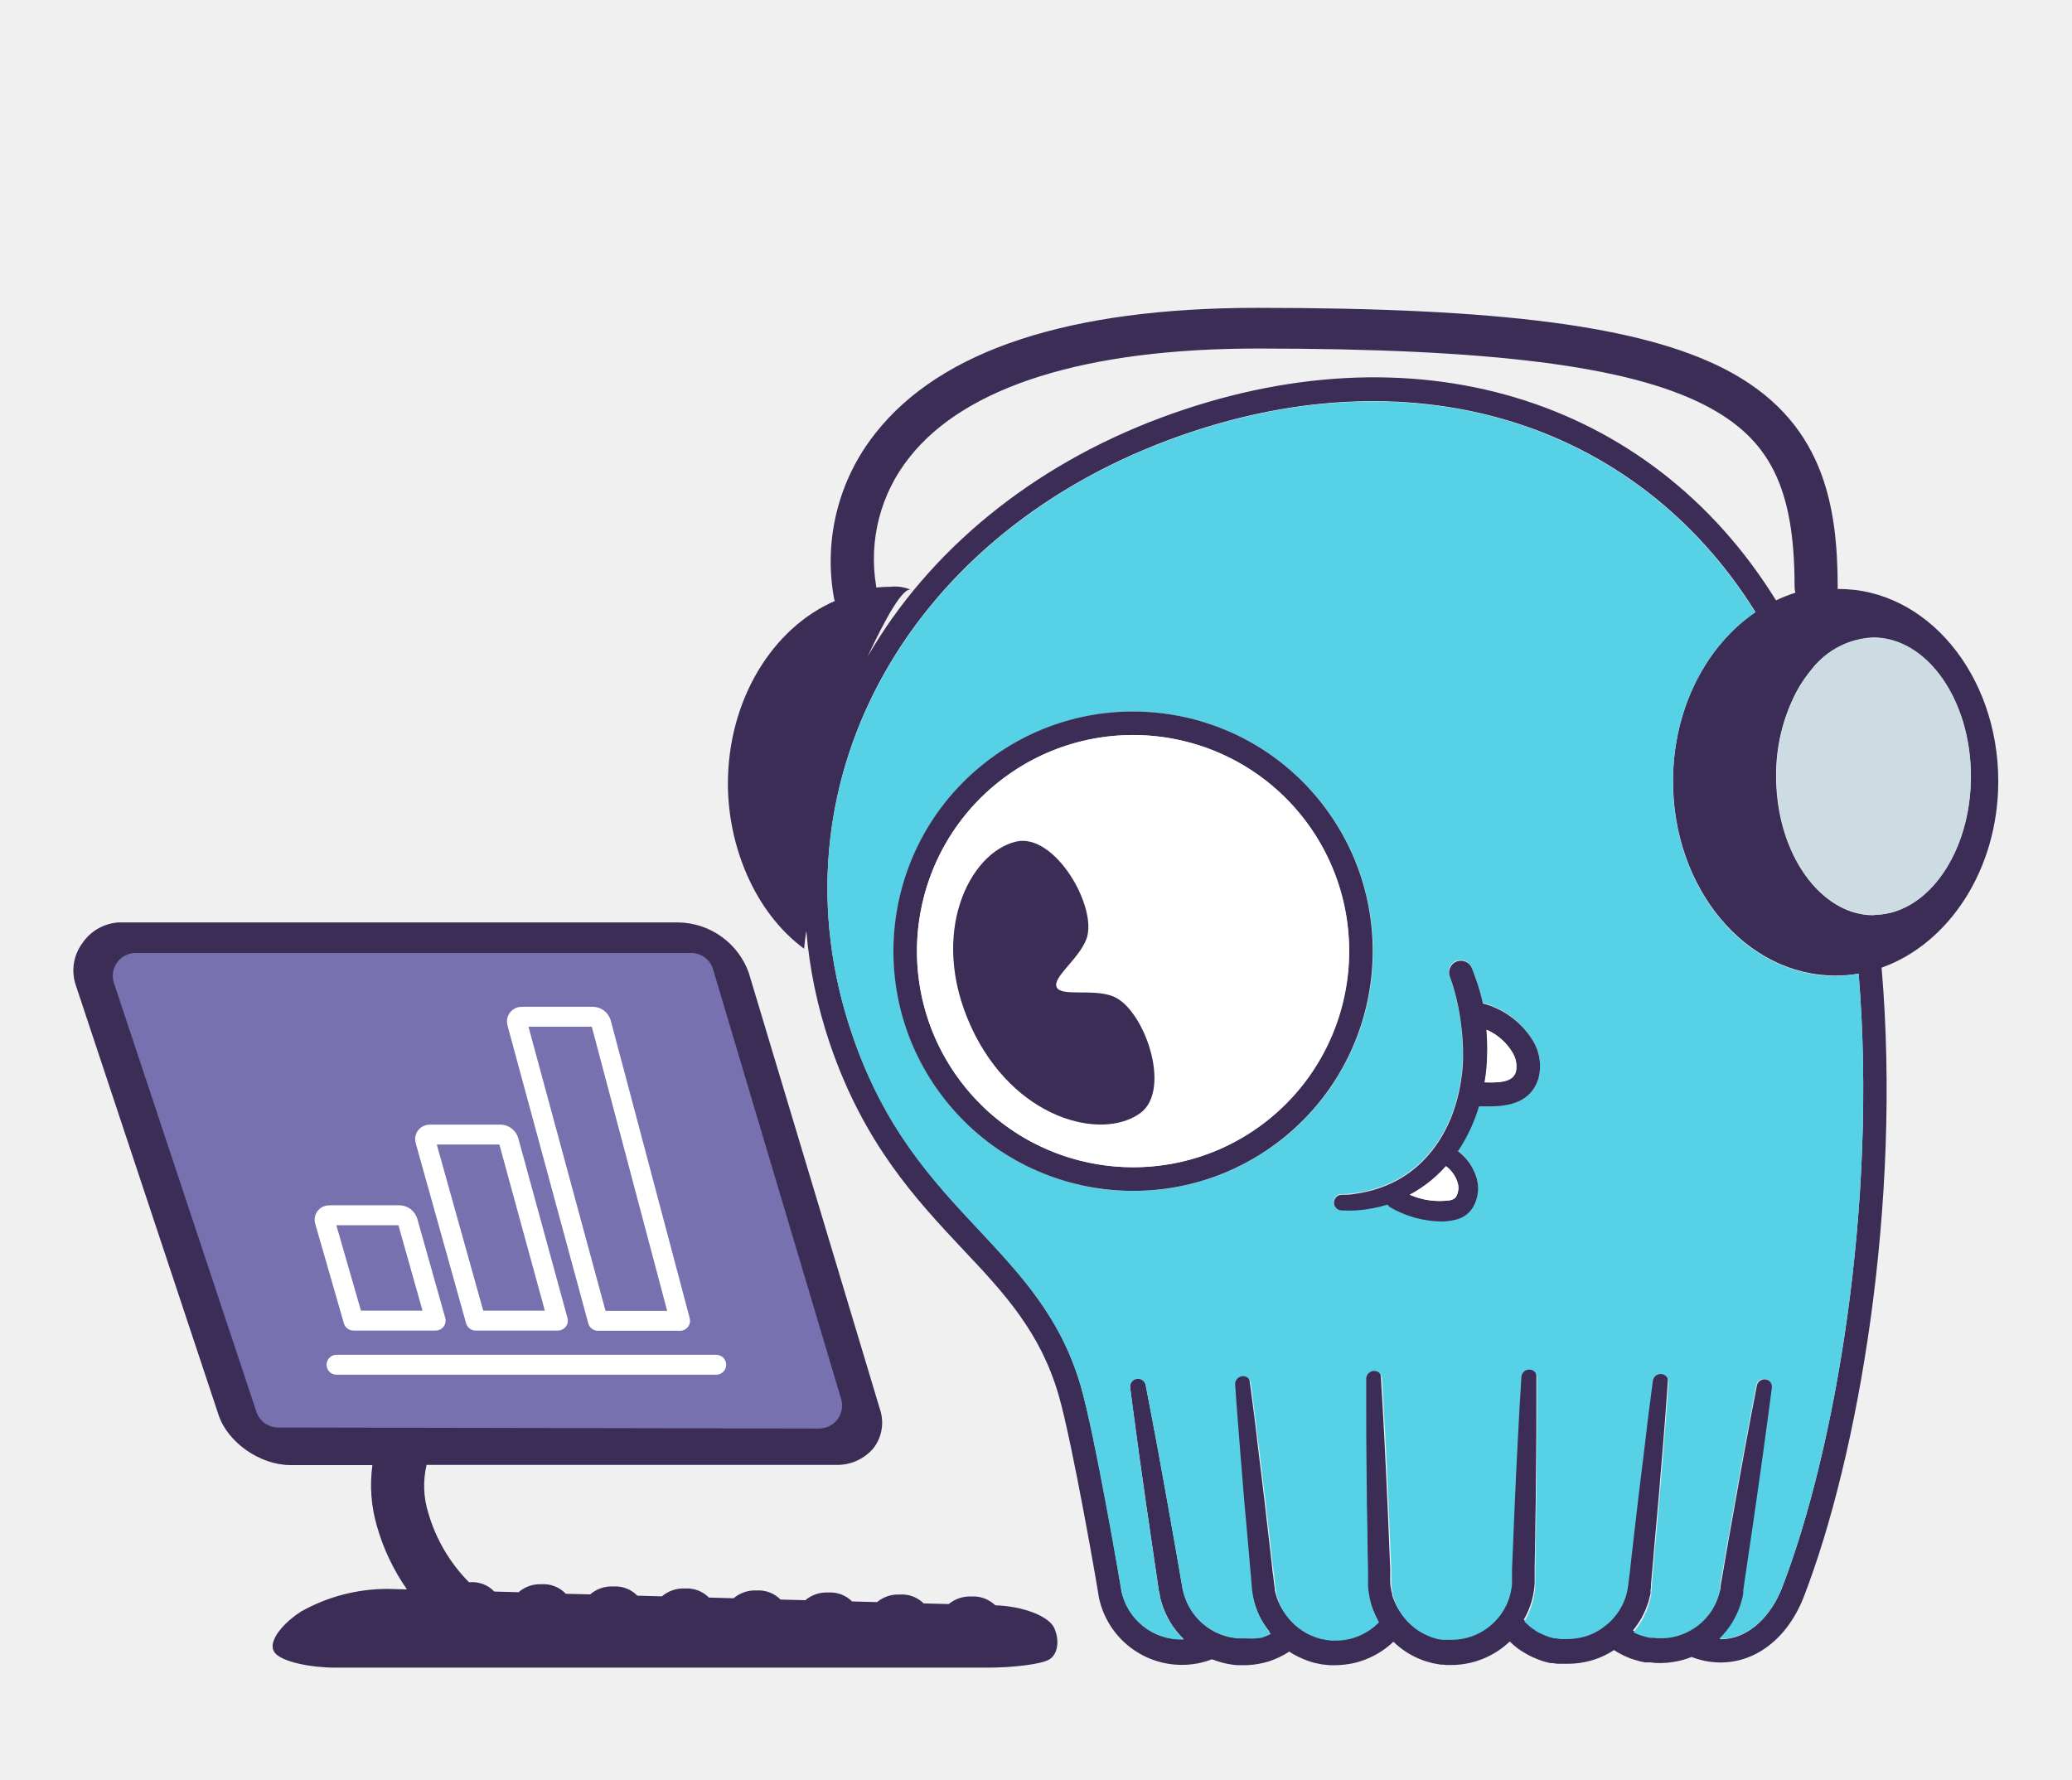
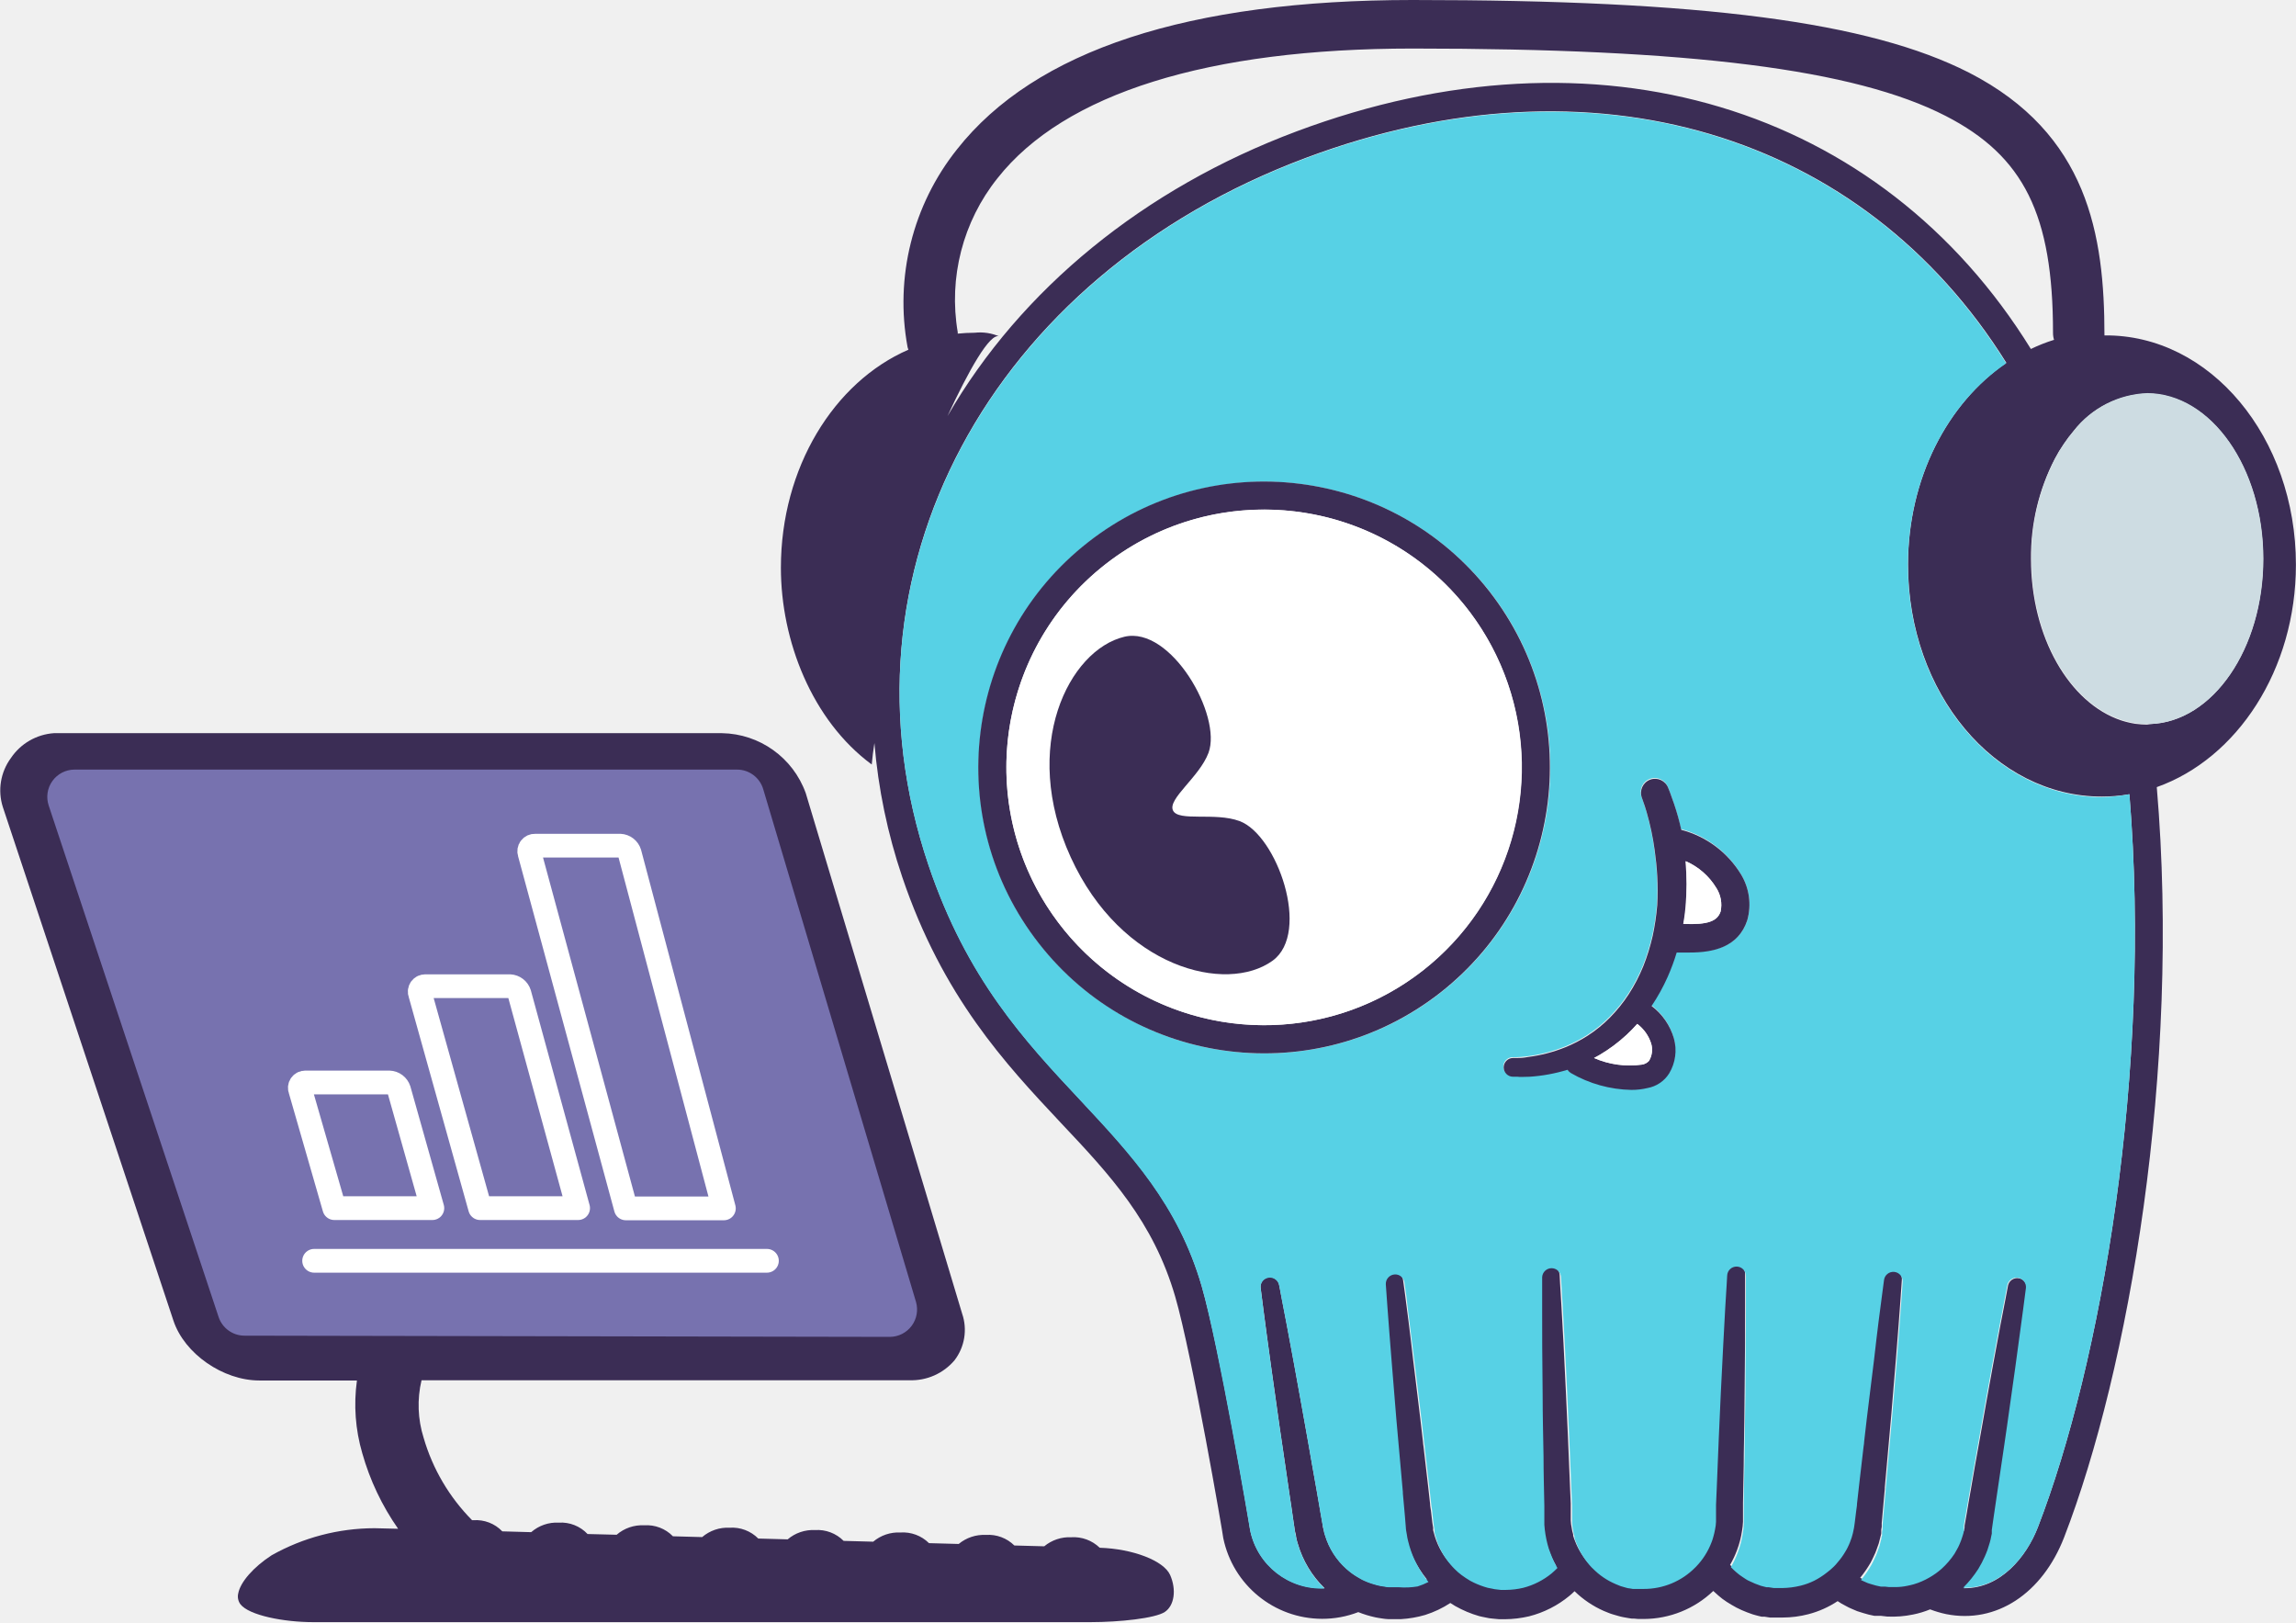
- <svg xmlns="http://www.w3.org/2000/svg" id="Layer_1" data-name="Layer 1" viewBox="0 0 306 262.8">
+ <svg xmlns="http://www.w3.org/2000/svg" id="Layer_1" data-name="Layer 1" viewBox="10.8 45.47 284.32 200.88">
  <defs>
    <style>.cls-1{fill:#3b2d55;}.cls-2{fill:#cddce2;}.cls-3{fill:#57d1e5;}.cls-4{fill:#fff;}.cls-5{fill:#7772af;}.cls-6,.cls-7{fill:none;stroke:#fff;stroke-linecap:round;stroke-width:2.94px;}.cls-6{stroke-linejoin:round;}.cls-7{stroke-miterlimit:10;}</style>
  </defs>
  <path class="cls-1" d="M155.7,240.48c-.79-1.77-4.61-3.24-8.72-3.37a4.63,4.63,0,0,0-3.52-1.3,4.9,4.9,0,0,0-3.35,1.12l-3.7-.1a4.57,4.57,0,0,0-3.53-1.31,4.89,4.89,0,0,0-3.36,1.12l-3.68-.1a4.58,4.58,0,0,0-3.54-1.32,4.85,4.85,0,0,0-3.37,1.14l-3.66-.1a4.56,4.56,0,0,0-3.55-1.34,4.84,4.84,0,0,0-3.38,1.15l-3.64-.1a4.56,4.56,0,0,0-3.55-1.34,4.84,4.84,0,0,0-3.4,1.16l-3.62-.1a4.53,4.53,0,0,0-3.56-1.36,4.83,4.83,0,0,0-3.41,1.17l-3.6-.09A4.5,4.5,0,0,0,80,234a4.8,4.8,0,0,0-3.42,1.18l-3.58-.1a4.5,4.5,0,0,0-3.58-1.38h-.16a24,24,0,0,1-6-10.2,13.4,13.4,0,0,1-.26-7.13l60.41,0A7,7,0,0,0,129,213.9a6.19,6.19,0,0,0,.94-5.79l-19.36-64.43a11.22,11.22,0,0,0-10.39-7.43H17.48a7,7,0,0,0-5.33,3.08,6.77,6.77,0,0,0-1,6.06L32.28,209c1.36,4.08,6.13,7.4,10.64,7.4H55a21.52,21.52,0,0,0,.66,9,31.07,31.07,0,0,0,4.44,9.36l-2.93-.07a26.06,26.06,0,0,0-12.73,3.35c-2.25,1.46-3.88,3.32-4.14,4.73a1.62,1.62,0,0,0,.26,1.32c1.06,1.4,5.42,2.23,9,2.23h96.29c3.56,0,8-.47,9.19-1.26S156.5,242.3,155.7,240.48ZM42.92,215.08Z" />
  <path class="cls-1" d="M295.11,115.39c0,13-7.27,24-17.23,27.54,3,35.13-3.5,72.26-11.47,92.88-2.71,7-8.44,10.74-14.6,9.52a13.19,13.19,0,0,1-2-.59,11.48,11.48,0,0,1-2.12.64,12.77,12.77,0,0,1-3.19.25l-.78-.09-.38,0h-.14l-.13,0-.16,0a10.87,10.87,0,0,1-1.37-.34l-.76-.24-.68-.29c-.45-.18-.86-.44-1.27-.65-.16-.09-.31-.2-.47-.3a12,12,0,0,1-3.63,1.62,12.69,12.69,0,0,1-3.16.41l-.78,0-.39,0h-.18l-.09,0-.16,0-.64-.1-.16,0-.2,0-.39-.09c-.25-.07-.52-.13-.76-.21l-.69-.25a12.79,12.79,0,0,1-1.3-.58c-.41-.22-.81-.46-1.19-.7s-.74-.52-1.06-.8-.42-.37-.62-.56a12.52,12.52,0,0,1-8.59,3.47h-.69l-.55-.05-.27,0-.34-.05-.68-.12c-.46-.08-.83-.22-1.25-.33s-.8-.3-1.2-.45a12.36,12.36,0,0,1-3.61-2.44c-.2.2-.4.38-.63.57a12.77,12.77,0,0,1-5,2.54,13.68,13.68,0,0,1-3,.36c-.23,0-.43,0-.7,0l-.84-.08a4.86,4.86,0,0,1-.82-.13c-.27-.06-.54-.1-.8-.17a13.65,13.65,0,0,1-3-1.26l-.59-.37a12.64,12.64,0,0,1-3.12,1.48,13.43,13.43,0,0,1-3,.52c-.24,0-.42,0-.71,0l-.86,0a6.69,6.69,0,0,1-.81-.09c-.27-.05-.54-.07-.81-.14a12.92,12.92,0,0,1-2.09-.64,12.32,12.32,0,0,1-4.48.83,12.52,12.52,0,0,1-12.24-10c0-.27-3.86-22.71-5.95-29.89-2.71-9.29-8-15-14.2-21.56-6.84-7.29-14.58-15.56-19.6-30.39a70,70,0,0,1-3.45-16.6c-.14.88-.25,1.77-.33,2.66-7.4-5.46-11.25-15.32-11.25-24.36,0-12.41,6.58-23,15.79-27a1.76,1.76,0,0,1-.1-.3,30.42,30.42,0,0,1,6.12-24.51c9.67-12.27,28.65-18.49,56.42-18.49h0c35.94,0,56.55,2.7,68.91,9,14.73,7.56,16.76,20.1,16.76,32.53h0C284.51,86.87,295.11,99.64,295.11,115.39Zm-18.06,19.73c7.77-.26,14-9.33,14-20.45,0-11.28-6.45-20.46-14.38-20.46a12.1,12.1,0,0,0-9.11,4.65,18.11,18.11,0,0,0-1.21,1.6,17.6,17.6,0,0,0-1.11,1.84,26.4,26.4,0,0,0-2.94,12.37c0,9.72,4.78,17.87,11.17,20a11.44,11.44,0,0,0,1.75.42,11.78,11.78,0,0,0,1.45.1Zm-13.89,99.44c7.8-20.18,14.15-56.42,11.33-90.75a20.21,20.21,0,0,1-3.41.29c-13.27,0-24-12.85-24-28.71,0-10.72,4.9-20,12.17-25C241.53,62,208.05,51.71,172.54,65c-39.28,14.7-58.94,51.53-46.76,87.57,4.77,14.12,11.92,21.75,18.83,29.13,6.21,6.62,12.07,12.88,15,23,2.15,7.36,5.88,29.3,6,30.23a9,9,0,0,0,9.21,7.18,12.56,12.56,0,0,1-3.31-5.51,5.73,5.73,0,0,1-.21-.84c0-.27-.13-.58-.16-.82l-.22-1.48c-.14-1-.28-2-.43-2.92-.28-1.93-.56-3.83-.83-5.68-.56-3.68-1-7.12-1.44-10.08-.82-5.9-1.31-9.84-1.31-9.84a1.16,1.16,0,0,1,2.29-.37s.13.62.33,1.73c.33,1.68.86,4.5,1.51,8,.52,2.94,1.17,6.35,1.8,10q.47,2.76,1,5.66c.17,1,.33,1.93.5,2.91l.26,1.47c0,.24.08.41.13.63a3.33,3.33,0,0,0,.16.6,9,9,0,0,0,2.63,4.12,8.58,8.58,0,0,0,1.53,1.1l.46.26a8.7,8.7,0,0,0,1.44.55,7,7,0,0,0,.79.2,5.62,5.62,0,0,0,.57.09c.19,0,.38.06.55.06l.33,0h.17c.17,0,.44,0,.64,0a9.49,9.49,0,0,0,2.15-.38,8.76,8.76,0,0,0,1.34-.55,13.16,13.16,0,0,1-1.72-2.74A12.82,12.82,0,0,1,185,236l-.09-.39v0l-.07-.43c0-.28-.08-.58-.12-.84l-.12-1.48c-.09-.93-.17-1.85-.25-2.77a.88.88,0,0,1,0-.16c-.18-1.95-.34-3.86-.51-5.7-.11-1.16-.21-2.28-.3-3.37-.2-2.43-.38-4.71-.55-6.75-.48-5.92-.75-9.88-.75-9.88a1.17,1.17,0,0,1,1.09-1.24,1.15,1.15,0,0,1,1.22,1s.09.63.24,1.74c.22,1.69.6,4.52,1,8.09.35,2.95.8,6.39,1.21,10.08,0,.23.06.47.08.7.19,1.62.39,3.29.58,5,.08.68.16,1.37.23,2.06,0,.29.07.58.11.87l.17,1.47.1.62,0,.31.08.3a9,9,0,0,0,1.92,3.7c.16.19.32.36.5.54a7,7,0,0,0,.82.72,12.32,12.32,0,0,0,1.1.73l.45.23a10.22,10.22,0,0,0,1.72.64,5.72,5.72,0,0,0,.57.11,2.67,2.67,0,0,0,.53.09l.51.06h.65a9.5,9.5,0,0,0,2.14-.26,9.16,9.16,0,0,0,3.52-1.79c.26-.22.49-.44.71-.66a11.35,11.35,0,0,1-.85-1.8,7.86,7.86,0,0,1-.38-1.16,13.33,13.33,0,0,1-.39-2.39c0-.19,0-.41,0-.59v-.51c0-.42,0-.83,0-1.24,0-2.1-.07-4.15-.1-6.11,0-2.71-.09-5.27-.11-7.62,0-4.39-.07-8-.06-10.6v-4a1.17,1.17,0,0,1,2.33-.07v0c0,.22.09,1.64.23,4,.16,2.56.34,6.2.55,10.58.18,3.5.33,7.48.51,11.73l.09,2.09c0,.38,0,.75,0,1.14l0,.51c0,.17,0,.3,0,.44a5.18,5.18,0,0,0,.11.87,5,5,0,0,0,.19.85s0,.1,0,.16a6.13,6.13,0,0,0,.24.68,8.6,8.6,0,0,0,.8,1.57,9,9,0,0,0,1.1,1.42,1.09,1.09,0,0,0,.11.1,8.65,8.65,0,0,0,2.84,1.94c.29.1.56.24.85.32s.6.18.86.21l.41.07.19,0,.28,0,.54,0h.41a8.91,8.91,0,0,0,6.37-2.64,1.13,1.13,0,0,0,.11-.11,8.54,8.54,0,0,0,1.12-1.42,8.88,8.88,0,0,0,.79-1.57c.09-.22.16-.46.23-.69s.17-.65.22-.94a5.42,5.42,0,0,0,.12-.94l0-.43,0-.51c0-.39,0-.76,0-1.14l.09-2.09c.17-4.25.33-8.23.5-11.73.22-4.38.4-8,.55-10.58.14-2.34.23-3.76.24-4v0a1.16,1.16,0,0,1,2.32.07v4c0,2.56,0,6.21-.06,10.6,0,2.35-.06,4.91-.1,7.62,0,2-.07,4-.1,6.11,0,.41,0,.82,0,1.24v.86l0,.25a8.42,8.42,0,0,1-.12,1.12,11.29,11.29,0,0,1-.63,2.42,12.31,12.31,0,0,1-.85,1.8,8.79,8.79,0,0,0,.7.66c.24.21.5.37.76.57s.55.34.84.5.6.3.93.4l.48.18c.16,0,.31.07.46.12l.24.06.11,0,.16,0,.64.1.16,0h.06l.28,0,.55,0a10.13,10.13,0,0,0,2.25-.29,8.11,8.11,0,0,0,1.72-.63,9.33,9.33,0,0,0,1.55-1,8,8,0,0,0,.83-.71,5,5,0,0,0,.49-.54,8.68,8.68,0,0,0,1-1.4c.11-.17.19-.36.29-.54s.18-.38.25-.57l.21-.58.15-.54a10.14,10.14,0,0,0,.23-1.3l.18-1.47c0-.29.06-.58.1-.87.08-.69.15-1.38.23-2.06.2-1.69.39-3.36.58-5,0-.23.06-.47.08-.7.41-3.69.87-7.13,1.22-10.08.44-3.56.81-6.39,1-8.09.14-1.11.23-1.74.23-1.74a1.16,1.16,0,0,1,2.31.24s-.26,4-.74,9.88c-.18,2-.35,4.32-.56,6.75-.09,1.09-.19,2.22-.3,3.37-.16,1.84-.33,3.75-.51,5.7,0,.05,0,.11,0,.16-.08.92-.17,1.84-.25,2.77l-.13,1.48,0,.18,0,.09,0,.18-.06.36,0,.38a.29.29,0,0,0,0,.09c0,.12-.06.23-.08.34l-.23.9-.29.81a5.28,5.28,0,0,1-.29.69l-.05.11c-.12.25-.24.52-.38.77a14.12,14.12,0,0,1-1.29,1.87,2.48,2.48,0,0,0,.37.17l.48.21.45.14a9.06,9.06,0,0,0,1.15.29l.13,0h.09l.27,0,.55.06h.81a7.16,7.16,0,0,0,1.45-.16c.27,0,.54-.12.8-.19a8.8,8.8,0,0,0,1.9-.82,9.06,9.06,0,0,0,1.53-1.09,9.83,9.83,0,0,0,1.6-1.86c.19-.37.43-.71.59-1.1.07-.19.17-.38.23-.56l.18-.54A3.68,3.68,0,0,0,254,235l.08-.37,0-.18h0l0-.08.26-1.47c.16-1,.33-1.95.5-2.91q.49-2.89,1-5.66c.63-3.67,1.27-7.08,1.79-10,.65-3.54,1.18-6.36,1.51-8l.33-1.73a1.17,1.17,0,0,1,2.3.37s-.5,3.94-1.32,9.85c-.42,3-.88,6.39-1.43,10.07-.27,1.85-.56,3.75-.84,5.68-.14,1-.28,2-.43,2.93l-.21,1.47,0,.09,0,.18,0,.18-.08.37a6.33,6.33,0,0,1-.18.77l-.28.89c-.1.29-.22.54-.33.81a13.1,13.1,0,0,1-.8,1.53,13.7,13.7,0,0,1-1.88,2.33C258.51,242.18,261.73,238.26,263.16,234.56Zm2-147a2.9,2.9,0,0,1-.13-.89c0-14.6-3.61-21.88-13.3-26.85-11.24-5.77-31.6-8.34-66-8.34h0c-25.35,0-43.13,5.56-51.41,16.06a24.07,24.07,0,0,0-4.92,19.07.86.86,0,0,0,0,.17,20.74,20.74,0,0,1,2.09-.11,6,6,0,0,1,3.09.47c-1.16-.61-3.9,4.36-6.45,9.85,9.08-15.72,24.3-28.17,43.22-35.25,37.23-13.94,72.38-3.08,90.94,26.94A20.56,20.56,0,0,1,265.12,87.56Z" />
  <path class="cls-2" d="M291.08,114.67c0,11.12-6.26,20.19-14,20.45l-.35,0a11.78,11.78,0,0,1-1.45-.1,11.44,11.44,0,0,1-1.75-.42c-6.39-2.08-11.17-10.23-11.17-20a26.4,26.4,0,0,1,2.94-12.37,17.6,17.6,0,0,1,1.11-1.84,18.11,18.11,0,0,1,1.21-1.6,12.1,12.1,0,0,1,9.11-4.65C284.63,94.21,291.08,103.39,291.08,114.67Z" />
  <path class="cls-3" d="M274.49,143.81c2.82,34.33-3.53,70.57-11.33,90.75-1.43,3.7-4.65,7.62-9.26,7.5a13.7,13.7,0,0,0,1.88-2.33,13.1,13.1,0,0,0,.8-1.53c.11-.27.23-.52.33-.81l.28-.89a6.33,6.33,0,0,0,.18-.77l.08-.37,0-.18,0-.18,0-.09.21-1.47c.15-1,.29-2,.43-2.93.28-1.93.57-3.83.84-5.68.55-3.68,1-7.12,1.43-10.07.82-5.91,1.32-9.85,1.32-9.85a1.17,1.17,0,0,0-2.3-.37l-.33,1.73c-.33,1.68-.86,4.5-1.51,8-.52,2.93-1.16,6.34-1.79,10q-.48,2.76-1,5.66c-.17,1-.34,1.94-.5,2.91l-.26,1.47,0,.08h0l0,.18L254,235a3.68,3.68,0,0,1-.17.66l-.18.54c-.06.18-.16.37-.23.56-.16.39-.4.73-.59,1.1a9.83,9.83,0,0,1-1.6,1.86,9.06,9.06,0,0,1-1.53,1.09,8.8,8.8,0,0,1-1.9.82c-.26.07-.53.14-.8.19a7.16,7.16,0,0,1-1.45.16h-.81l-.55-.06-.27,0h-.09l-.13,0a9.06,9.06,0,0,1-1.15-.29l-.45-.14-.48-.21a2.48,2.48,0,0,1-.37-.17,14.12,14.12,0,0,0,1.29-1.87c.14-.25.26-.52.38-.77l.05-.11a5.28,5.28,0,0,0,.29-.69l.29-.81.23-.9c0-.11,0-.22.08-.34a.29.29,0,0,1,0-.09l0-.38.06-.36,0-.18,0-.09,0-.18.13-1.48c.08-.93.17-1.85.25-2.77,0,0,0-.11,0-.16.18-1.95.35-3.86.51-5.7.11-1.15.21-2.28.3-3.37.21-2.43.38-4.71.56-6.75.48-5.92.74-9.88.74-9.88a1.16,1.16,0,0,0-2.31-.24s-.09.63-.23,1.74c-.23,1.7-.6,4.53-1,8.09-.35,2.95-.81,6.39-1.22,10.08,0,.23-.05.47-.08.7-.19,1.62-.38,3.29-.58,5-.08.68-.15,1.37-.23,2.06,0,.29-.07.58-.1.87l-.18,1.47a10.14,10.14,0,0,1-.23,1.3l-.15.54-.21.58c-.07.19-.16.38-.25.57s-.18.37-.29.54a8.68,8.68,0,0,1-1,1.4,5,5,0,0,1-.49.54,8,8,0,0,1-.83.71,9.33,9.33,0,0,1-1.55,1,8.11,8.11,0,0,1-1.72.63,10.13,10.13,0,0,1-2.25.29l-.55,0-.28,0h-.06l-.16,0-.64-.1-.16,0-.11,0-.24-.06c-.15-.05-.3-.07-.46-.12l-.48-.18c-.33-.1-.62-.28-.93-.4s-.57-.33-.84-.5-.52-.36-.76-.57a8.79,8.79,0,0,1-.7-.66,12.31,12.31,0,0,0,.85-1.8,11.29,11.29,0,0,0,.63-2.42,8.42,8.42,0,0,0,.12-1.12l0-.25v-.86c0-.42,0-.83,0-1.24,0-2.1.07-4.15.1-6.11,0-2.71.08-5.27.1-7.62,0-4.39.07-8,.06-10.6v-4a1.16,1.16,0,0,0-2.32-.07v0c0,.22-.1,1.64-.24,4-.15,2.56-.33,6.2-.55,10.58-.17,3.5-.33,7.48-.5,11.73l-.09,2.09c0,.38,0,.75,0,1.14l0,.51,0,.43a5.42,5.42,0,0,1-.12.94c-.05.29-.13.62-.22.94s-.14.47-.23.69a8.88,8.88,0,0,1-.79,1.57,8.54,8.54,0,0,1-1.12,1.42,1.13,1.13,0,0,1-.11.11,8.91,8.91,0,0,1-6.37,2.64H214l-.54,0-.28,0-.19,0-.41-.07c-.26,0-.57-.15-.86-.21s-.56-.22-.85-.32a8.65,8.65,0,0,1-2.84-1.94,1.09,1.09,0,0,1-.11-.1,9,9,0,0,1-1.1-1.42,8.6,8.6,0,0,1-.8-1.57,6.13,6.13,0,0,1-.24-.68c0-.06,0-.11,0-.16a5,5,0,0,1-.19-.85,5.18,5.18,0,0,1-.11-.87c0-.14,0-.27,0-.44l0-.51c0-.39,0-.76,0-1.14l-.09-2.09c-.18-4.25-.33-8.23-.51-11.73-.21-4.38-.39-8-.55-10.58-.14-2.34-.22-3.76-.23-4v0a1.17,1.17,0,0,0-2.33.07v4c0,2.56,0,6.21.06,10.6,0,2.35.06,4.91.11,7.62,0,2,.06,4,.1,6.11,0,.41,0,.82,0,1.24v.51c0,.18,0,.4,0,.59a13.33,13.33,0,0,0,.39,2.39,7.86,7.86,0,0,0,.38,1.16,11.35,11.35,0,0,0,.85,1.8c-.22.22-.45.44-.71.66a9.16,9.16,0,0,1-3.52,1.79,9.5,9.5,0,0,1-2.14.26h-.65l-.51-.06a2.67,2.67,0,0,1-.53-.09,5.72,5.72,0,0,1-.57-.11,10.22,10.22,0,0,1-1.72-.64l-.45-.23a12.32,12.32,0,0,1-1.1-.73,7,7,0,0,1-.82-.72c-.18-.18-.34-.35-.5-.54a9,9,0,0,1-1.92-3.7l-.08-.3,0-.31-.1-.62-.17-1.47c0-.29-.07-.58-.11-.87-.07-.69-.15-1.38-.23-2.06-.19-1.69-.39-3.36-.58-5,0-.23-.05-.47-.08-.7-.41-3.69-.86-7.13-1.21-10.08-.44-3.57-.82-6.4-1-8.09-.15-1.11-.24-1.74-.24-1.74a1.15,1.15,0,0,0-1.22-1,1.17,1.17,0,0,0-1.09,1.24s.27,4,.75,9.88c.17,2,.35,4.32.55,6.75.09,1.09.19,2.21.3,3.37.17,1.84.33,3.75.51,5.7a.88.88,0,0,0,0,.16c.08.92.16,1.84.25,2.77l.12,1.48c0,.26.08.56.12.84l.07.43v0l.09.39a12.82,12.82,0,0,0,.8,2.33,13.16,13.16,0,0,0,1.72,2.74,8.76,8.76,0,0,1-1.34.55A9.49,9.49,0,0,1,184,242c-.2,0-.47,0-.64,0h-.17l-.33,0c-.17,0-.36,0-.55-.06a5.62,5.62,0,0,1-.57-.09,7,7,0,0,1-.79-.2,8.7,8.7,0,0,1-1.44-.55l-.46-.26a8.58,8.58,0,0,1-1.53-1.1,9,9,0,0,1-2.63-4.12,3.33,3.33,0,0,1-.16-.6c0-.22-.09-.39-.13-.63l-.26-1.47c-.17-1-.33-1.95-.5-2.91q-.51-2.89-1-5.66c-.63-3.67-1.28-7.08-1.8-10-.65-3.53-1.18-6.35-1.51-8-.2-1.11-.33-1.73-.33-1.73a1.16,1.16,0,0,0-2.29.37s.49,3.94,1.31,9.84c.43,3,.88,6.4,1.44,10.08.27,1.85.55,3.75.83,5.68.15,1,.29,2,.43,2.92l.22,1.48c0,.24.11.55.16.82a5.73,5.73,0,0,0,.21.84,12.56,12.56,0,0,0,3.31,5.51,9,9,0,0,1-9.21-7.18c-.16-.93-3.89-22.87-6-30.23-2.94-10.09-8.8-16.35-15-23-6.91-7.38-14.06-15-18.83-29.13-12.18-36,7.48-72.87,46.76-87.57,35.51-13.29,69-3,86.69,25.41-7.27,4.93-12.17,14.26-12.17,25,0,15.86,10.75,28.71,24,28.71A20.21,20.21,0,0,0,274.49,143.81Zm-47.32,15.6a7.18,7.18,0,0,0-.78-5.68,12.29,12.29,0,0,0-7.43-5.61,29.94,29.94,0,0,0-.91-3.26c-.21-.62-.39-1.1-.51-1.43l-.2-.5a1.74,1.74,0,0,0-3.26,1.22v0l.16.46c.11.29.26.73.42,1.29a33.1,33.1,0,0,1,1,4.72c.14,1,.26,2.07.32,3.22a31.12,31.12,0,0,1,0,3.6,29.9,29.9,0,0,1-.56,3.79,25.11,25.11,0,0,1-1.16,3.76,20.7,20.7,0,0,1-1.8,3.47,18.45,18.45,0,0,1-2.36,2.93,16.27,16.27,0,0,1-2.72,2.21,16.65,16.65,0,0,1-2.8,1.45,18.6,18.6,0,0,1-4.63,1.2c-.59.07-1,.11-1.35.12l-.51,0a1.16,1.16,0,0,0,.07,2.32h.51c.3,0,.87,0,1.51,0a20.52,20.52,0,0,0,4.68-.86,1.46,1.46,0,0,0,.42.4,15.51,15.51,0,0,0,7.49,2.09,8.25,8.25,0,0,0,2-.23,4,4,0,0,0,2.68-1.8,5.53,5.53,0,0,0,.59-4.36,7.68,7.68,0,0,0-2.76-4,23.62,23.62,0,0,0,2-3.62,25.8,25.8,0,0,0,1.11-3c.52,0,1.06,0,1.62,0C222.94,163.38,226.07,162.77,227.17,159.41Zm-38,9a35.4,35.4,0,0,0-21.82-63.3,35.4,35.4,0,1,0,21.82,63.3Z" />
  <path class="cls-1" d="M226.39,153.73a7.18,7.18,0,0,1,.78,5.68c-1.1,3.36-4.23,4-7.12,4-.56,0-1.1,0-1.62,0a25.8,25.8,0,0,1-1.11,3,23.62,23.62,0,0,1-2,3.62,7.68,7.68,0,0,1,2.76,4,5.53,5.53,0,0,1-.59,4.36,4,4,0,0,1-2.68,1.8,8.25,8.25,0,0,1-2,.23,15.51,15.51,0,0,1-7.49-2.09,1.46,1.46,0,0,1-.42-.4,20.52,20.52,0,0,1-4.68.86c-.64,0-1.21.06-1.51,0h-.51a1.16,1.16,0,0,1-.07-2.32l.51,0c.35,0,.76,0,1.35-.12a18.6,18.6,0,0,0,4.63-1.2,16.65,16.65,0,0,0,2.8-1.45,16.27,16.27,0,0,0,2.72-2.21,18.45,18.45,0,0,0,2.36-2.93,20.7,20.7,0,0,0,1.8-3.47,25.11,25.11,0,0,0,1.16-3.76,29.9,29.9,0,0,0,.56-3.79,31.12,31.12,0,0,0,0-3.6c-.06-1.15-.18-2.22-.32-3.22a33.1,33.1,0,0,0-1-4.72c-.16-.56-.31-1-.42-1.29l-.16-.46v0a1.74,1.74,0,0,1,3.26-1.22l.2.5c.12.33.3.81.51,1.43a29.94,29.94,0,0,1,.91,3.26A12.29,12.29,0,0,1,226.39,153.73Zm-2.52,4.59a3.88,3.88,0,0,0-.53-2.9,8.3,8.3,0,0,0-3.77-3.32,32.85,32.85,0,0,1,0,5.68c-.06.7-.16,1.39-.28,2.09C222.28,160,223.47,159.54,223.87,158.32ZM215,176.82a2.69,2.69,0,0,0,.27-2.12,4.88,4.88,0,0,0-1.73-2.45c-.43.48-.87.94-1.34,1.37a19.43,19.43,0,0,1-3.32,2.47l-.69.38a11,11,0,0,0,5.92.82A1.49,1.49,0,0,0,215,176.82Z" />
  <path class="cls-4" d="M223.34,155.42a3.88,3.88,0,0,1,.53,2.9c-.4,1.22-1.59,1.65-4.63,1.55.12-.7.22-1.39.28-2.09a32.85,32.85,0,0,0,0-5.68A8.3,8.3,0,0,1,223.34,155.42Z" />
  <path class="cls-4" d="M215.28,174.7a2.69,2.69,0,0,1-.27,2.12,1.49,1.49,0,0,1-.89.47,11,11,0,0,1-5.92-.82l.69-.38a19.43,19.43,0,0,0,3.32-2.47c.47-.43.91-.89,1.34-1.37A4.88,4.88,0,0,1,215.28,174.7Z" />
  <path class="cls-1" d="M195.24,118.7a35.45,35.45,0,0,1-6.1,49.69,35.4,35.4,0,1,1,6.1-49.69ZM187,165.64a31.92,31.92,0,0,0-19.67-57.07A31.92,31.92,0,1,0,187,165.64Z" />
  <path class="cls-4" d="M192.5,120.84a32,32,0,0,1-5.51,44.8,31.92,31.92,0,1,1,5.51-44.8Z" />
  <path class="cls-1" d="M164.31,147.14c4.61,1.71,8.87,13.8,4.08,17.28-5.72,4.14-18.73.91-25-12.81s-.22-25.67,6.65-27.3c5.76-1.36,12.13,9.77,10.41,14.38-1.13,3-5.06,5.68-4.4,7.12S161.27,146,164.31,147.14Z" />
  <path class="cls-5" d="M20,140.76h82.07a3.38,3.38,0,0,1,3.24,2.42l18.92,63.49A3.39,3.39,0,0,1,121,211l-79.93-.15a3.38,3.38,0,0,1-3.2-2.31L16.83,145.21A3.38,3.38,0,0,1,20,140.76Z" />
  <path class="cls-6" d="M73.94,167.58H63.49a.67.67,0,0,0-.67.91l7.43,26.57H82.39l-7.27-26.57A1.31,1.31,0,0,0,73.94,167.58Z" />
  <path class="cls-6" d="M59,179.5H48.64a.66.66,0,0,0-.66.91l4.22,14.65H64.34l-4.13-14.65A1.31,1.31,0,0,0,59,179.5Z" />
  <path class="cls-6" d="M87.59,150.18H77.06a.69.69,0,0,0-.69.91l11.93,44h12.14l-11.67-44A1.3,1.3,0,0,0,87.59,150.18Z" />
  <line class="cls-7" x1="105.77" y1="201.58" x2="49.7" y2="201.58" />
</svg>
